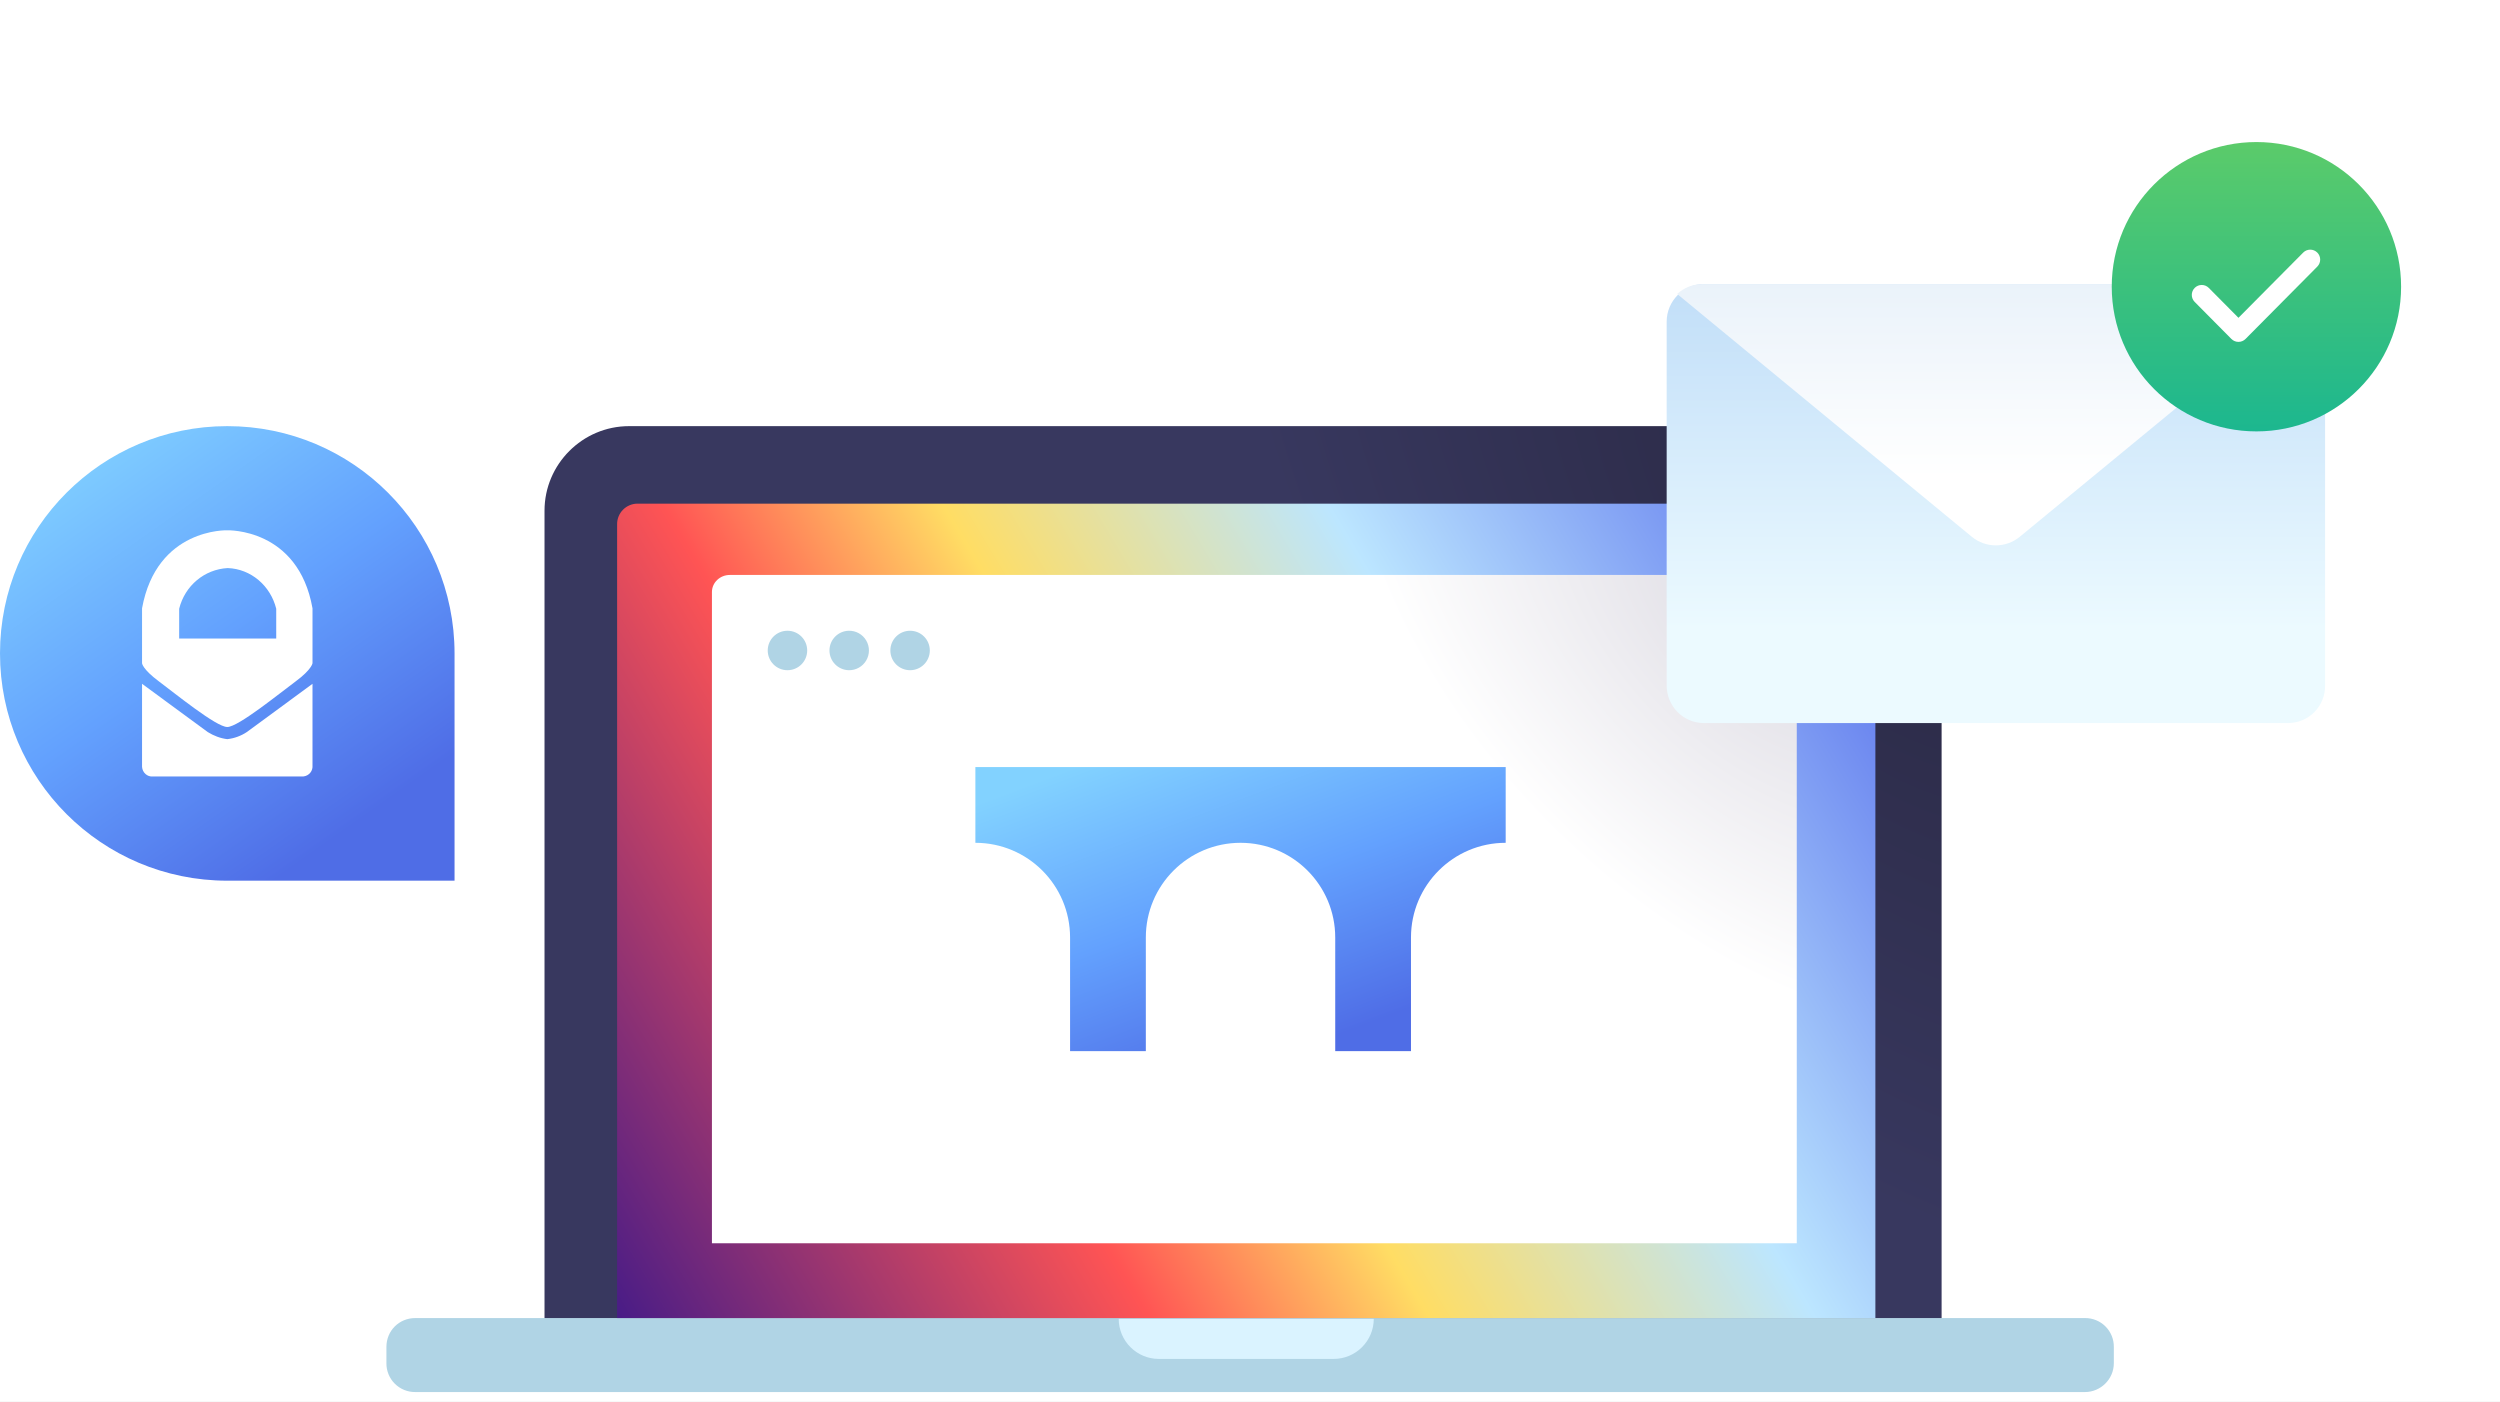
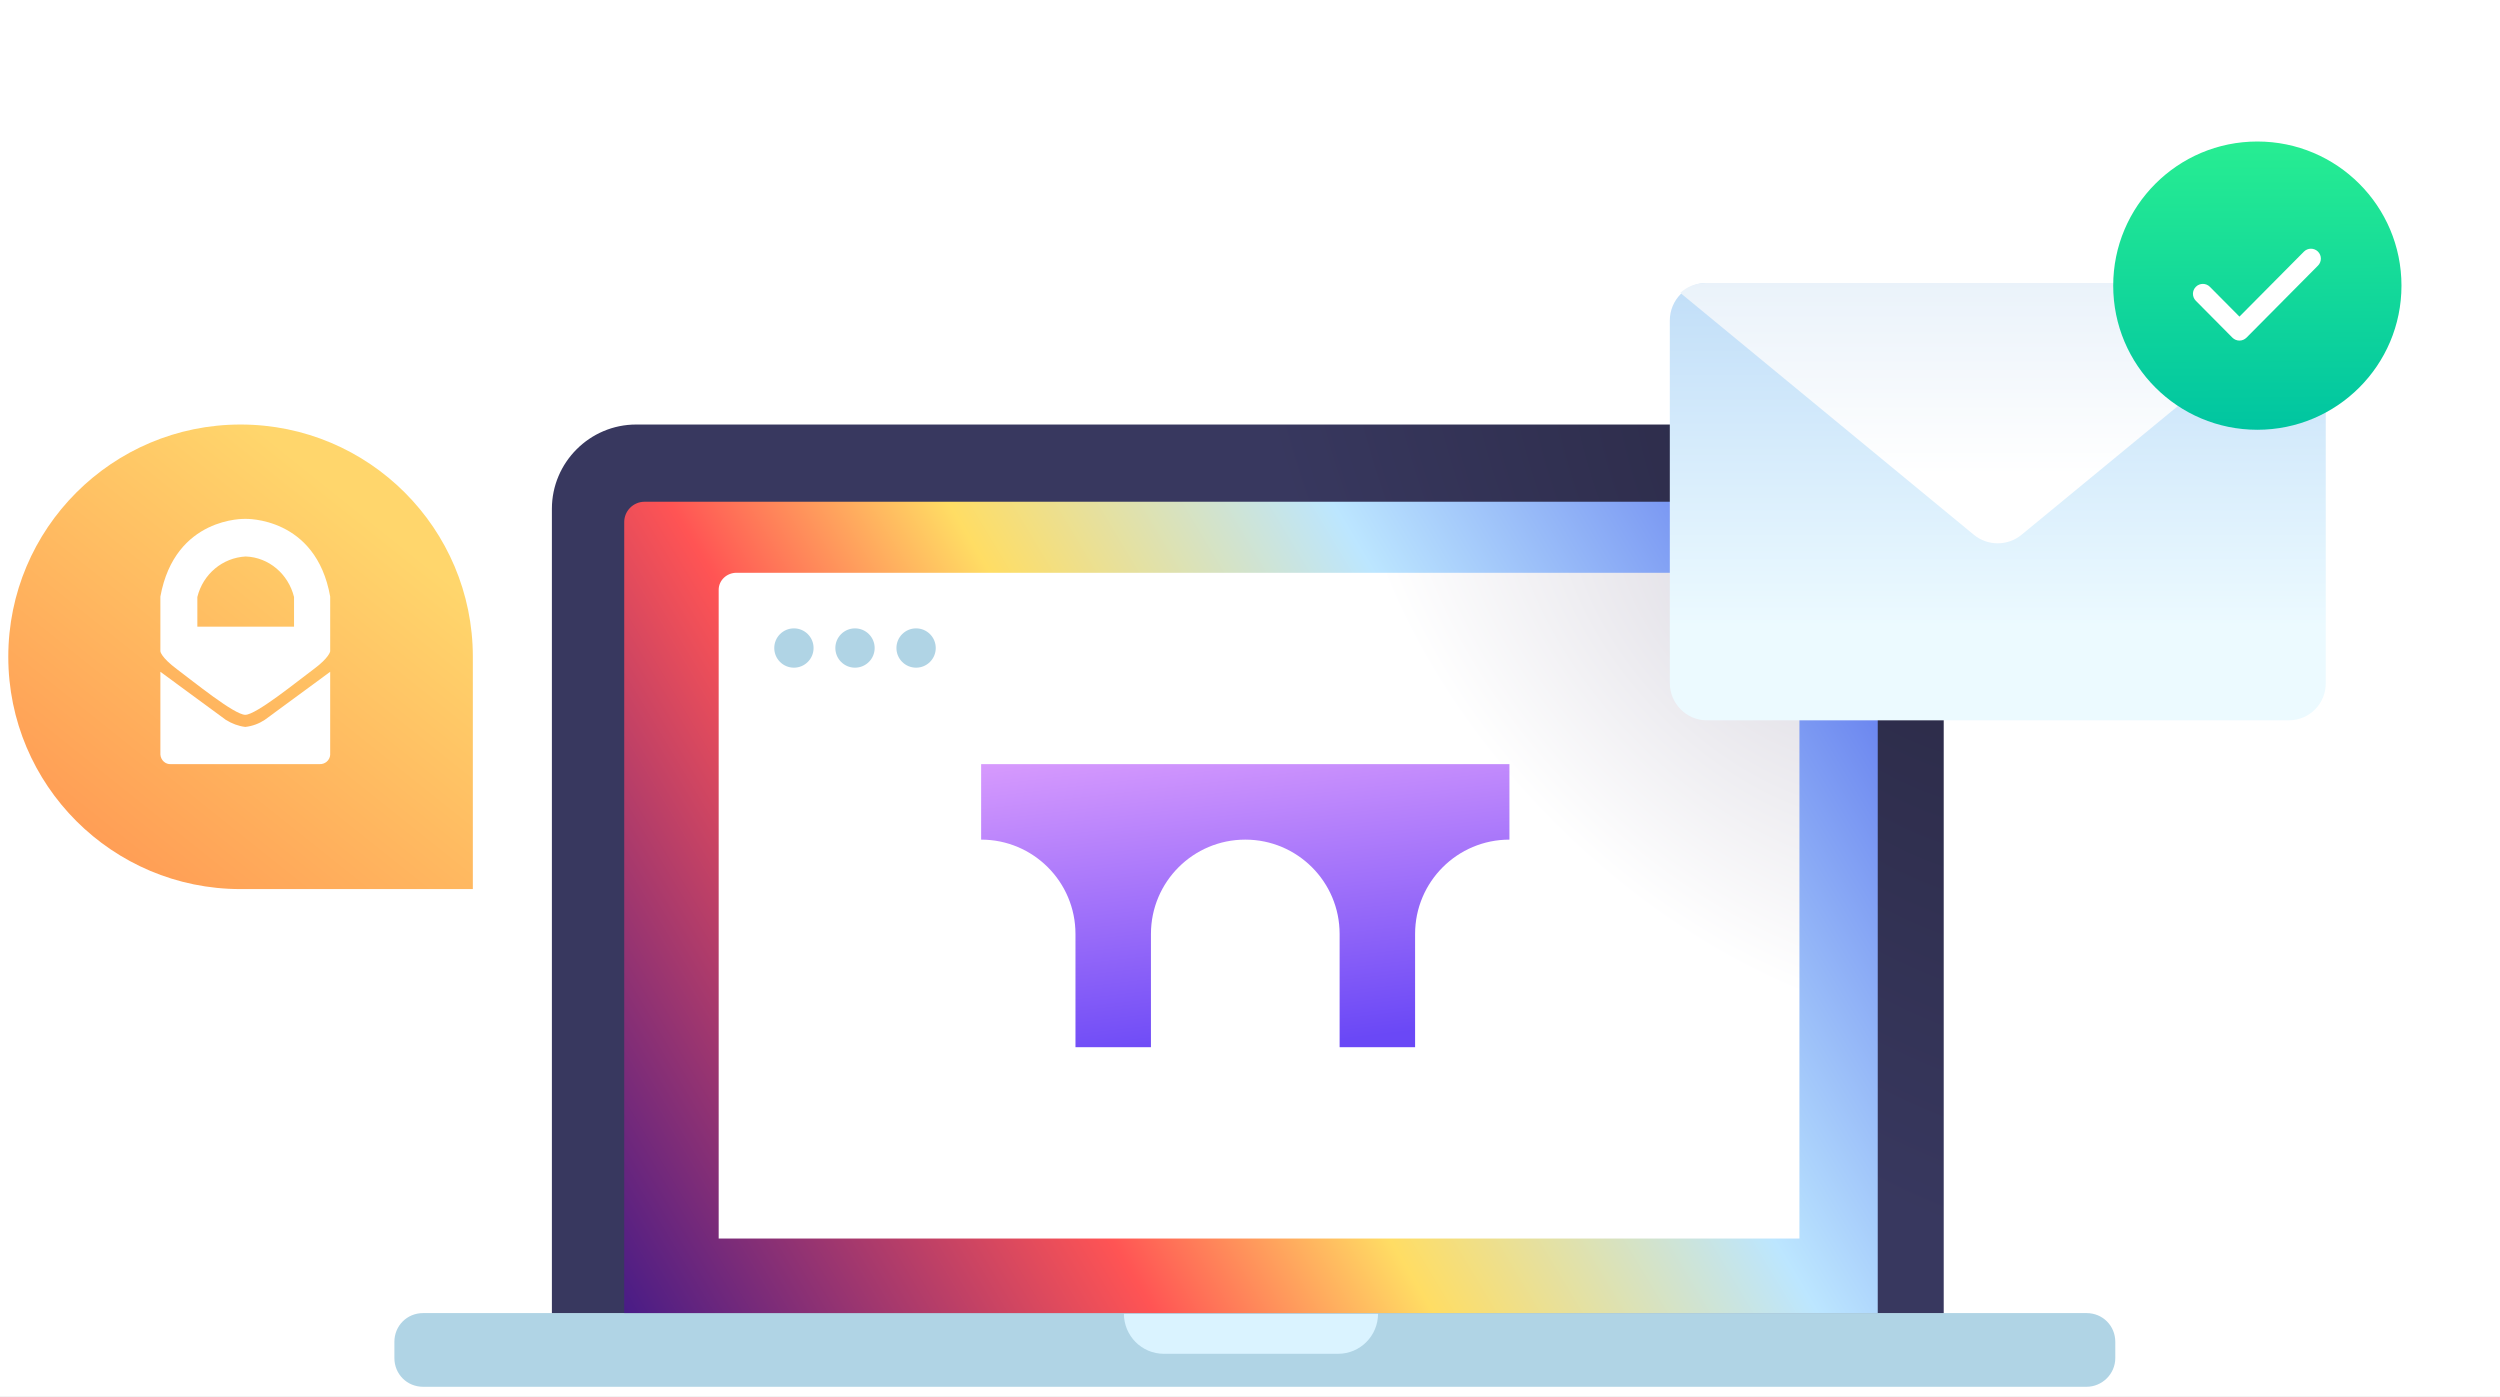
- <svg xmlns="http://www.w3.org/2000/svg" width="264" height="148" fill="none" viewBox="0 0 264 148" version="1.1" id="svg90">
-   <rect style="fill:#ffffff;stroke-width:1.89;stroke-linecap:round;stroke-linejoin:round;fill-opacity:1" id="rect931" width="264" height="148" x="0" y="0" />
-   <path fill="#B0D4E5" d="M220.171 147.001H43.856a3.018 3.018 0 01-3.051-3.051v-1.712c0-1.711 1.34-3.05 3.05-3.05h176.316a3.017 3.017 0 013.05 3.05v1.712c0 1.711-1.413 3.051-3.05 3.051z" id="path2" />
-   <path fill="#DAF3FF" d="M140.83 143.503h-18.454a4.24 4.24 0 01-4.241-4.241h26.936a4.24 4.24 0 01-4.241 4.241z" id="path4" />
-   <path fill="url(#paint0_radial_6541_18774)" d="M205.034 139.187H57.501V53.929c0-4.91 4.018-8.929 8.93-8.929h129.673c4.912 0 8.93 4.018 8.93 8.93v85.257z" id="path6" />
-   <path fill="url(#paint1_linear_6541_18774)" d="M198.115 139.187H65.167V55.343a2.16 2.16 0 012.158-2.158h128.558a2.16 2.16 0 012.158 2.158v83.844h.074z" id="path8" />
-   <path fill="url(#paint2_radial_6541_18774)" d="M189.805 131.286H75.18V62.519c0-.996.848-1.804 1.892-1.804h110.775c1.044 0 1.892.808 1.892 1.803v68.768h.066z" id="path10" />
-   <path fill="#B0D4E5" d="M83.156 70.774a2.083 2.083 0 100-4.167 2.083 2.083 0 000 4.167zM89.63 70.774a2.084 2.084 0 100-4.167 2.084 2.084 0 000 4.167zM96.105 70.774a2.083 2.083 0 100-4.167 2.083 2.083 0 000 4.167z" id="path12" />
-   <path fill="url(#paint3_linear_6541_18774)" d="M0 69c0-13.255 10.745-24 24-24s24 10.745 24 24v24H24C10.745 93 0 82.255 0 69z" id="path14" />
-   <g id="g20">
-     <path fill="url(#paint4_linear_6541_18774)" d="M241.633 76.354h-61.709c-2.177 0-3.924-1.792-3.924-3.965V33.965c0-2.173 1.774-3.965 3.924-3.965h61.682c2.177 0 3.924 1.792 3.924 3.965v38.424a3.91 3.91 0 01-3.897 3.965z" id="path16" />
-     <path fill="url(#paint5_linear_6541_18774)" d="M208.232 56.69a3.984 3.984 0 005.048 0l31.151-25.648A3.97 3.97 0 00241.758 30H179.78a3.97 3.97 0 00-2.673 1.042l31.125 25.648z" id="path18" />
-   </g>
-   <path fill="url(#paint6_linear_6541_18774)" d="M159 81h-56v8c5.523 0 10 4.477 10 10v12h8V99c0-5.523 4.477-10 10-10s10 4.477 10 10v12h8V99c0-5.523 4.477-10 10-10v-8z" id="path22" />
-   <g id="g28">
-     <path fill="#fff" d="M24 56s-7.45-.265-9 8.238v5.802s.043.62 1.766 1.904c1.722 1.284 6.072 4.827 7.234 4.827 1.163 0 5.555-3.587 7.235-4.827C32.913 70.704 33 70.04 33 70.04v-5.802c-1.507-8.503-9-8.237-9-8.237zM18.92 67.428v-3.145c.603-2.435 2.67-4.162 5.124-4.295 2.455.088 4.522 1.86 5.125 4.295v3.145H18.919z" id="path24" />
-     <path fill="#fff" d="M24 78.055c-.732-.088-1.421-.354-2.067-.752L15 72.21v8.768c.043.62.56 1.063 1.12 1.019h15.717c.603.044 1.12-.399 1.162-.974V72.21l-6.932 5.093a4.67 4.67 0 01-2.067.752z" id="path26" />
-   </g>
-   <g id="g34">
-     <circle cx="238.278" cy="30.278" r="15.278" fill="url(#paint7_linear_6541_18774)" id="circle30" />
-     <path fill="#fff" fill-rule="evenodd" d="M244.702 26.668a1.05 1.05 0 01.005 1.485l-7.579 7.64a1.052 1.052 0 01-1.492 0l-3.878-3.91a1.05 1.05 0 111.491-1.48l3.133 3.158 6.834-6.887a1.051 1.051 0 011.486-.006z" clip-rule="evenodd" id="path32" />
-   </g>
-   <defs id="defs88">
-     <linearGradient id="paint1_linear_6541_18774" x1="62.708" x2="206.623" y1="144.988" y2="58.752" gradientUnits="userSpaceOnUse">
-       <stop stop-color="#35168C" id="stop36" />
-       <stop offset=".318" stop-color="#FF5454" id="stop38" />
-       <stop offset=".469" stop-color="#FFDD64" id="stop40" />
-       <stop offset=".677" stop-color="#BCE6FF" id="stop42" />
-       <stop offset=".911" stop-color="#6983EF" id="stop44" />
-       <stop offset="1" stop-color="#2395FF" id="stop46" />
+ <svg xmlns="http://www.w3.org/2000/svg" width="265" height="148" viewBox="0 0 265 148" fill="none" version="1.1" id="svg84">
+   <rect style="fill:#ffffff;fill-opacity:1;stroke-width:4;stroke-linecap:round;stroke-linejoin:round" id="rect925" width="265" height="148" x="0" y="0" />
+   <path d="M221.171 147H44.855C43.144 147 41.805 145.661 41.805 143.949V142.238C41.805 140.526 43.144 139.187 44.855 139.187H221.171C222.882 139.187 224.221 140.526 224.221 142.238V143.949C224.221 145.661 222.808 147 221.171 147Z" fill="#B0D4E5" id="path2" />
+   <path d="M141.83 143.503H123.376C120.995 143.503 119.135 141.568 119.135 139.261H146.072C146.072 141.568 144.211 143.503 141.83 143.503Z" fill="#DAF3FF" id="path4" />
+   <path d="M206.034 139.187H58.501V53.929C58.501 49.018 62.519 45 67.43 45H197.105C202.016 45 206.034 49.018 206.034 53.929V139.187Z" fill="url(#paint0_radial_470_16889)" id="path6" />
+   <path d="M199.116 139.186H66.167V55.343C66.167 54.152 67.135 53.185 68.325 53.185H196.883C198.074 53.185 199.041 54.152 199.041 55.343V139.186H199.116Z" fill="url(#paint1_linear_470_16889)" id="path8" />
+   <path d="M190.805 131.286H76.18V62.518C76.18 61.523 77.028 60.714 78.072 60.714H188.847C189.891 60.714 190.739 61.523 190.739 62.518V131.286H190.805Z" fill="url(#paint2_radial_470_16889)" id="path10" />
+   <path d="M84.156 70.774C85.306 70.774 86.239 69.841 86.239 68.691C86.239 67.54 85.306 66.607 84.156 66.607C83.005 66.607 82.072 67.54 82.072 68.691C82.072 69.841 83.005 70.774 84.156 70.774Z" fill="#B0D4E5" id="path12" />
+   <path d="M90.63 70.774C91.781 70.774 92.714 69.841 92.714 68.691C92.714 67.54 91.781 66.607 90.63 66.607C89.48 66.607 88.547 67.54 88.547 68.691C88.547 69.841 89.48 70.774 90.63 70.774Z" fill="#B0D4E5" id="path14" />
+   <path d="M97.105 70.774C98.256 70.774 99.189 69.841 99.189 68.691C99.189 67.54 98.256 66.607 97.105 66.607C95.954 66.607 95.022 67.54 95.022 68.691C95.022 69.841 95.954 70.774 97.105 70.774Z" fill="#B0D4E5" id="path16" />
+   <path d="M242.633 76.354H180.924C178.747 76.354 177 74.562 177 72.389V33.965C177 31.793 178.774 30 180.924 30H242.606C244.783 30 246.53 31.793 246.53 33.965V72.389C246.557 74.589 244.783 76.354 242.633 76.354Z" fill="url(#paint3_linear_470_16889)" id="path18" />
+   <path d="M209.232 56.69C210.689 57.892 212.822 57.892 214.279 56.69L245.431 31.042C244.729 30.401 243.784 30 242.758 30H180.78C179.754 30 178.809 30.401 178.107 31.042L209.232 56.69Z" fill="url(#paint4_linear_470_16889)" id="path20" />
+   <path d="M160 81H104V89C109.523 89 114 93.477 114 99V111H122V99C122 93.477 126.477 89 132 89C137.523 89 142 93.477 142 99V111H150V99C150 93.477 154.477 89 160 89V81Z" fill="url(#paint5_linear_470_16889)" id="path22" />
+   <circle cx="239.278" cy="30.278" r="15.278" fill="url(#paint6_linear_470_16889)" id="circle24" />
+   <path fill-rule="evenodd" clip-rule="evenodd" d="M245.702 26.668C246.113 27.076 246.116 27.741 245.707 28.153L238.128 35.792C237.93 35.99 237.662 36.102 237.382 36.102C237.102 36.102 236.834 35.99 236.636 35.792L232.758 31.883C232.349 31.471 232.352 30.806 232.764 30.398C233.175 29.989 233.84 29.992 234.249 30.403L237.382 33.561L244.216 26.673C244.625 26.262 245.29 26.259 245.702 26.668Z" fill="white" id="path26" />
+   <path d="M0.879 69.621C0.879 56.023 11.902 45 25.5 45C39.098 45 50.121 56.023 50.121 69.621V94.243H25.5C11.902 94.243 0.879 83.219 0.879 69.621Z" fill="url(#paint7_linear_470_16889)" id="path28" />
+   <path d="M26 55.001C26 55.001 18.551 54.735 17 63.238V69.04C17 69.04 17.044 69.66 18.766 70.944C20.488 72.228 24.838 75.771 26 75.771C27.163 75.771 31.555 72.184 33.234 70.944C34.914 69.704 35 69.04 35 69.04V63.238C33.493 54.735 26 55.001 26 55.001ZM20.919 66.427V63.282C21.522 60.847 23.589 59.12 26.043 58.987C28.498 59.075 30.565 60.847 31.168 63.282V66.427H20.919Z" fill="white" id="path30" />
+   <path d="M26 77.055C25.268 76.967 24.579 76.701 23.933 76.303C23.029 75.638 17 71.21 17 71.21V79.978C17.043 80.598 17.56 81.041 18.12 80.997H33.837C34.44 81.041 34.956 80.598 34.999 80.023V71.21C34.999 71.21 28.971 75.638 28.067 76.303C27.464 76.701 26.775 76.967 26 77.055Z" fill="white" id="path32" />
+   <defs id="defs82">
+     <radialGradient id="paint0_radial_470_16889" cx="0" cy="0" r="1" gradientUnits="userSpaceOnUse" gradientTransform="translate(202 51.5) rotate(145.641) scale(59.357 92.9759)">
+       <stop stop-color="#292842" id="stop34" />
+       <stop offset="1" stop-color="#38385F" id="stop36" />
+     </radialGradient>
+     <linearGradient id="paint1_linear_470_16889" x1="63.708" y1="144.987" x2="207.624" y2="58.751" gradientUnits="userSpaceOnUse">
+       <stop stop-color="#35168C" id="stop39" />
+       <stop offset="0.318" stop-color="#FF5454" id="stop41" />
+       <stop offset="0.469" stop-color="#FFDD64" id="stop43" />
+       <stop offset="0.677" stop-color="#BCE6FF" id="stop45" />
+       <stop offset="0.911" stop-color="#6983EF" id="stop47" />
+       <stop offset="1" stop-color="#2395FF" id="stop49" />
    </linearGradient>
-     <linearGradient id="paint3_linear_6541_18774" x1="33.965" x2="4.721" y1="89.503" y2="47.95" gradientUnits="userSpaceOnUse">
-       <stop stop-color="#4F6DE6" id="stop49" />
-       <stop offset=".483" stop-color="#63A1FE" id="stop51" />
-       <stop offset="1" stop-color="#82D2FF" id="stop53" />
+     <radialGradient id="paint2_radial_470_16889" cx="0" cy="0" r="1" gradientUnits="userSpaceOnUse" gradientTransform="translate(188.5 63.4994) rotate(135) scale(33.9411 55.1286)">
+       <stop stop-color="#DDDBE3" id="stop52" />
+       <stop offset="1" stop-color="white" id="stop54" />
+     </radialGradient>
+     <linearGradient id="paint3_linear_470_16889" x1="211.765" y1="30" x2="211.765" y2="66.421" gradientUnits="userSpaceOnUse">
+       <stop stop-color="#C1DEF8" id="stop57" />
+       <stop offset="1" stop-color="#ECFAFF" id="stop59" />
    </linearGradient>
-     <linearGradient id="paint4_linear_6541_18774" x1="210.765" x2="210.765" y1="30" y2="66.421" gradientUnits="userSpaceOnUse">
-       <stop stop-color="#C1DEF8" id="stop56" />
-       <stop offset="1" stop-color="#ECFAFF" id="stop58" />
+     <linearGradient id="paint4_linear_470_16889" x1="211.769" y1="18.412" x2="211.769" y2="50.418" gradientUnits="userSpaceOnUse">
+       <stop stop-color="#DEEBF7" id="stop62" />
+       <stop offset="1" stop-color="white" id="stop64" />
    </linearGradient>
-     <linearGradient id="paint5_linear_6541_18774" x1="210.769" x2="210.769" y1="18.412" y2="50.418" gradientUnits="userSpaceOnUse">
-       <stop stop-color="#DEEBF7" id="stop61" />
-       <stop offset="1" stop-color="#fff" id="stop63" />
+     <linearGradient id="paint5_linear_470_16889" x1="134.692" y1="70.904" x2="139.324" y2="110.552" gradientUnits="userSpaceOnUse">
+       <stop stop-color="#ECAAFF" id="stop67" />
+       <stop offset="1" stop-color="#6A48F6" id="stop69" />
    </linearGradient>
-     <linearGradient id="paint6_linear_6541_18774" x1="142.626" x2="129.807" y1="108.815" y2="74.814" gradientUnits="userSpaceOnUse">
-       <stop stop-color="#4F6DE6" id="stop66" />
-       <stop offset=".483" stop-color="#63A1FE" id="stop68" />
-       <stop offset="1" stop-color="#82D2FF" id="stop70" />
+     <linearGradient id="paint6_linear_470_16889" x1="240.861" y1="12.772" x2="241.004" y2="45.556" gradientUnits="userSpaceOnUse">
+       <stop stop-color="#2AF091" id="stop72" />
+       <stop offset="1" stop-color="#00C5A1" id="stop74" />
    </linearGradient>
-     <linearGradient id="paint7_linear_6541_18774" x1="238.278" x2="238.278" y1="15" y2="45.556" gradientUnits="userSpaceOnUse">
-       <stop stop-color="#5BCB6A" id="stop73" />
-       <stop offset="1" stop-color="#1CB78F" id="stop75" />
+     <linearGradient id="paint7_linear_470_16889" x1="41.125" y1="56.364" x2="5.14" y2="101.345" gradientUnits="userSpaceOnUse">
+       <stop stop-color="#FFD66C" id="stop77" />
+       <stop offset="1" stop-color="#FF8E4F" id="stop79" />
    </linearGradient>
-     <radialGradient id="paint0_radial_6541_18774" cx="0" cy="0" r="1" gradientTransform="matrix(-49.00025 33.4997 -52.4734 -76.75324 201 51.5)" gradientUnits="userSpaceOnUse">
-       <stop stop-color="#292842" id="stop78" />
-       <stop offset="1" stop-color="#38385F" id="stop80" />
-     </radialGradient>
-     <radialGradient id="paint2_radial_6541_18774" cx="0" cy="0" r="1" gradientTransform="rotate(135 80.599 70.583) scale(33.9411 55.1286)" gradientUnits="userSpaceOnUse">
-       <stop stop-color="#DDDBE3" id="stop83" />
-       <stop offset="1" stop-color="#fff" id="stop85" />
-     </radialGradient>
  </defs>
</svg>
